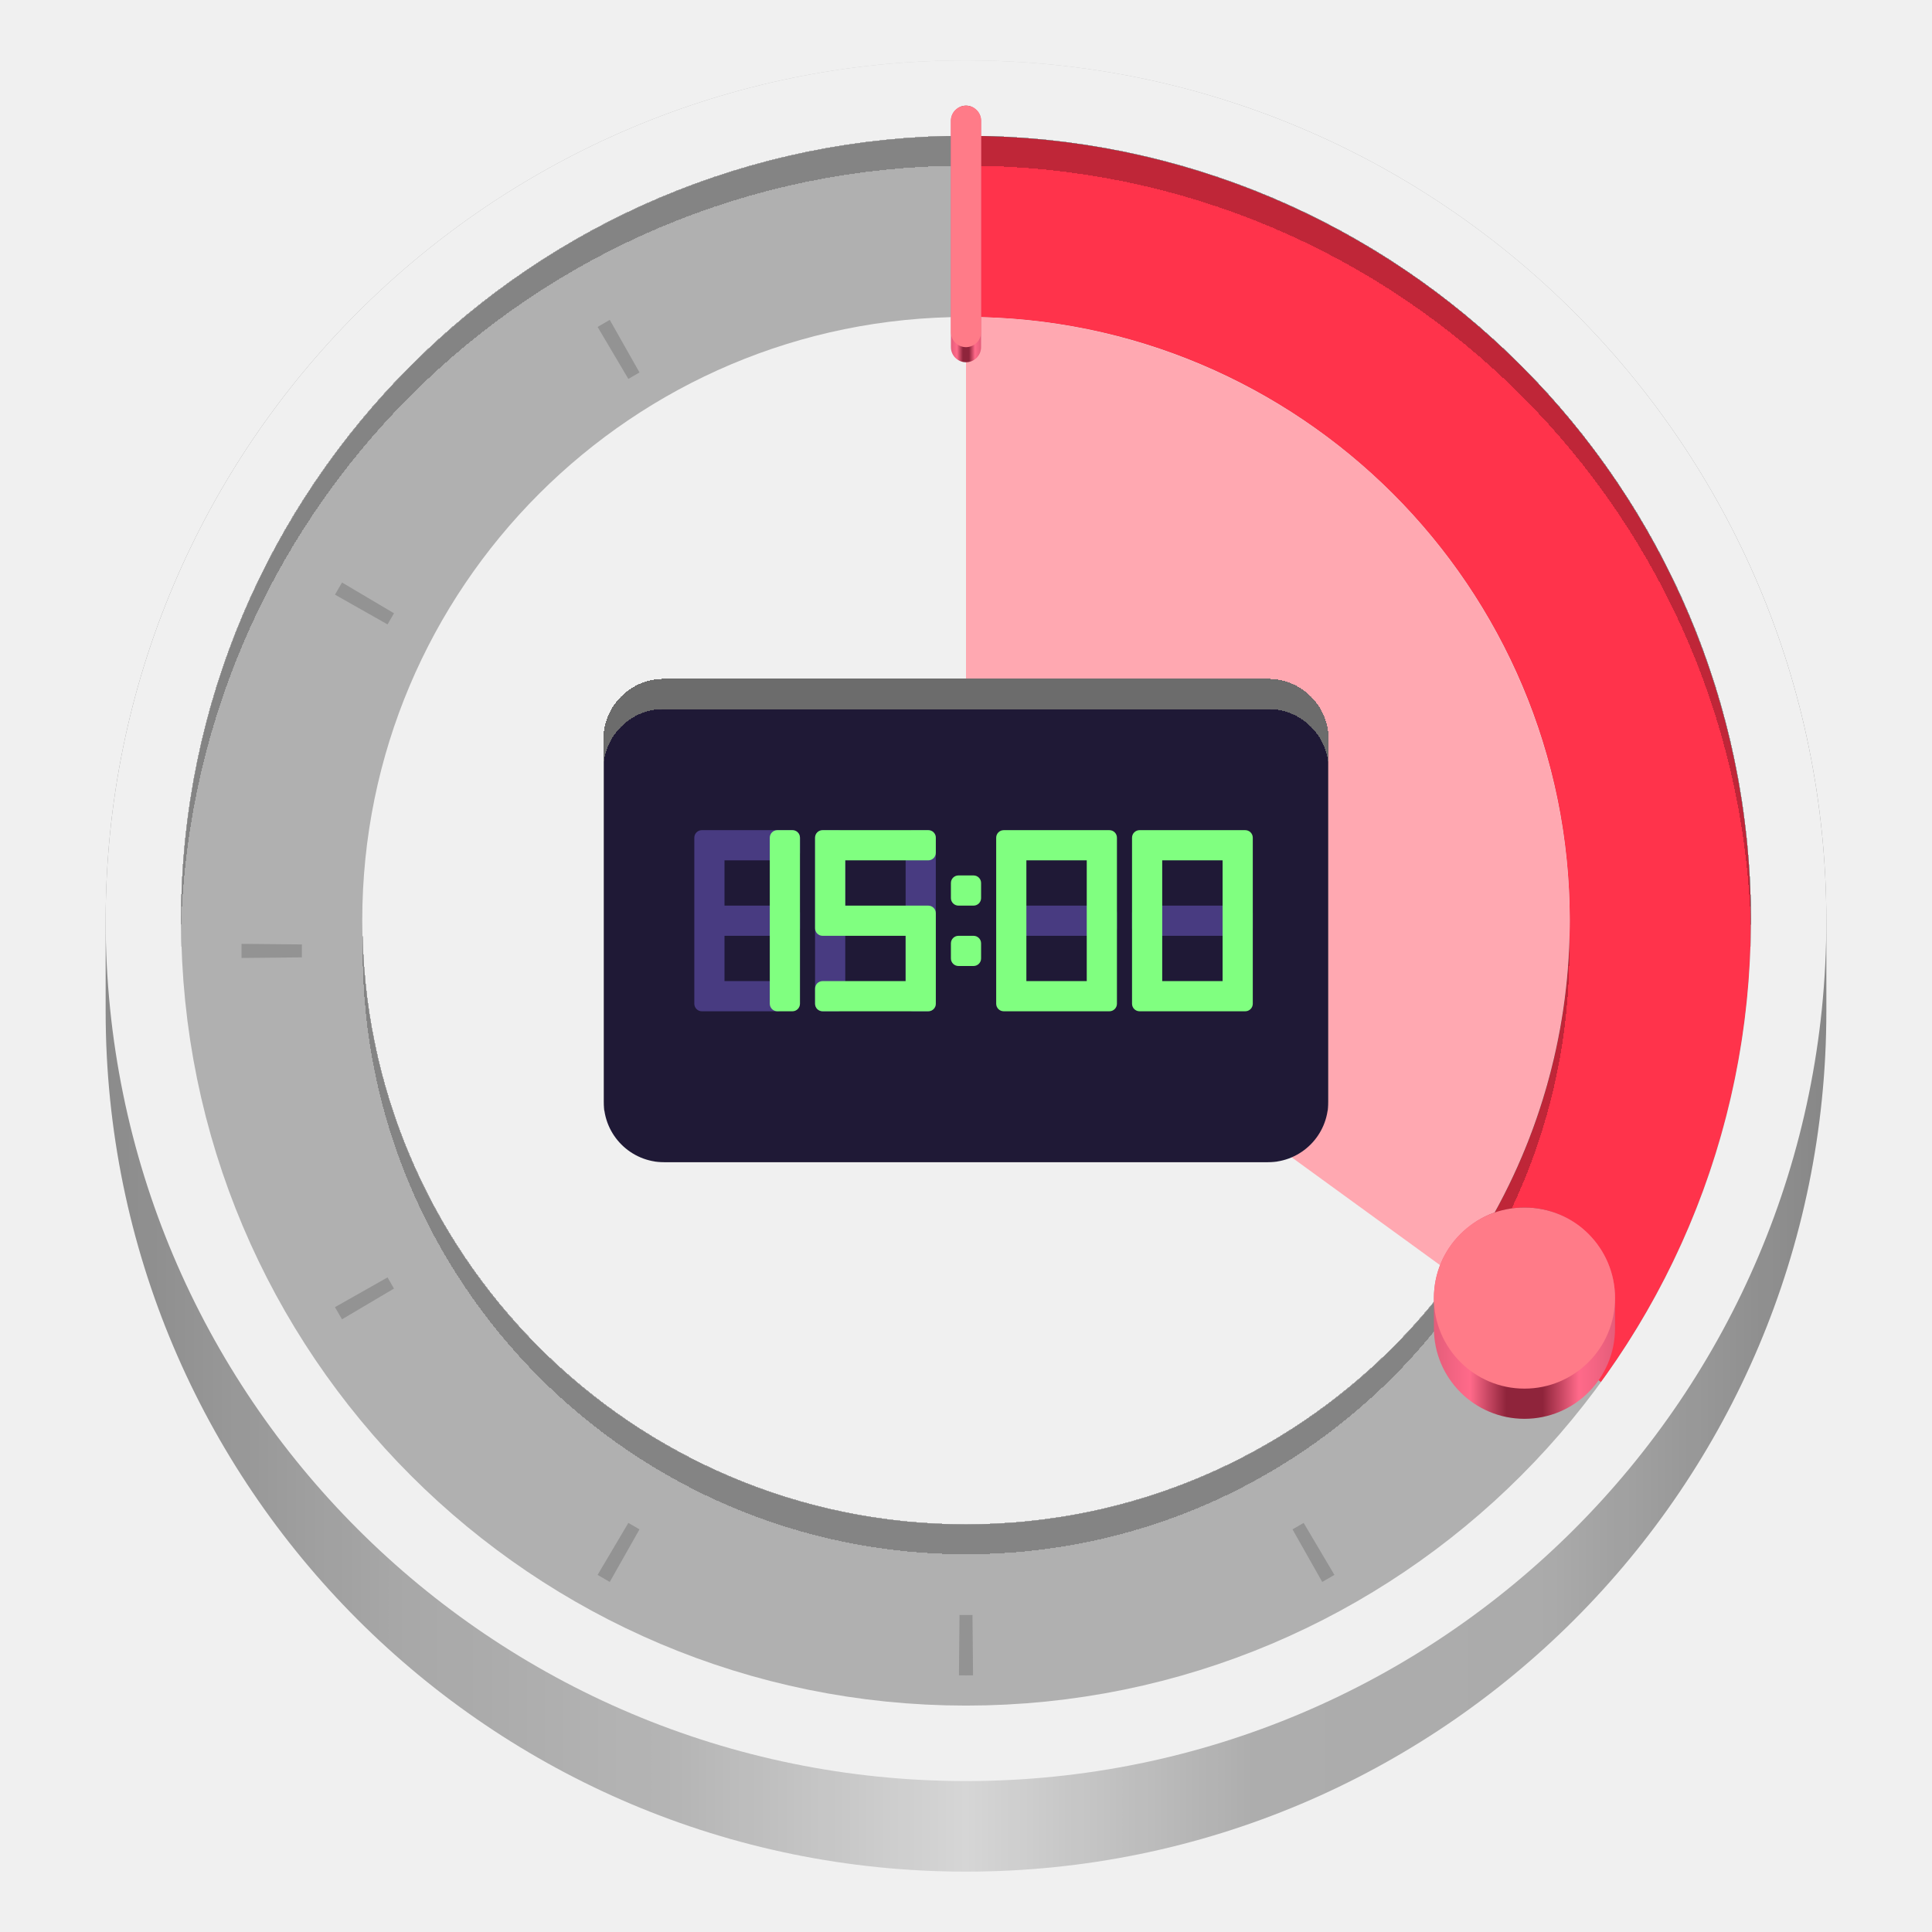
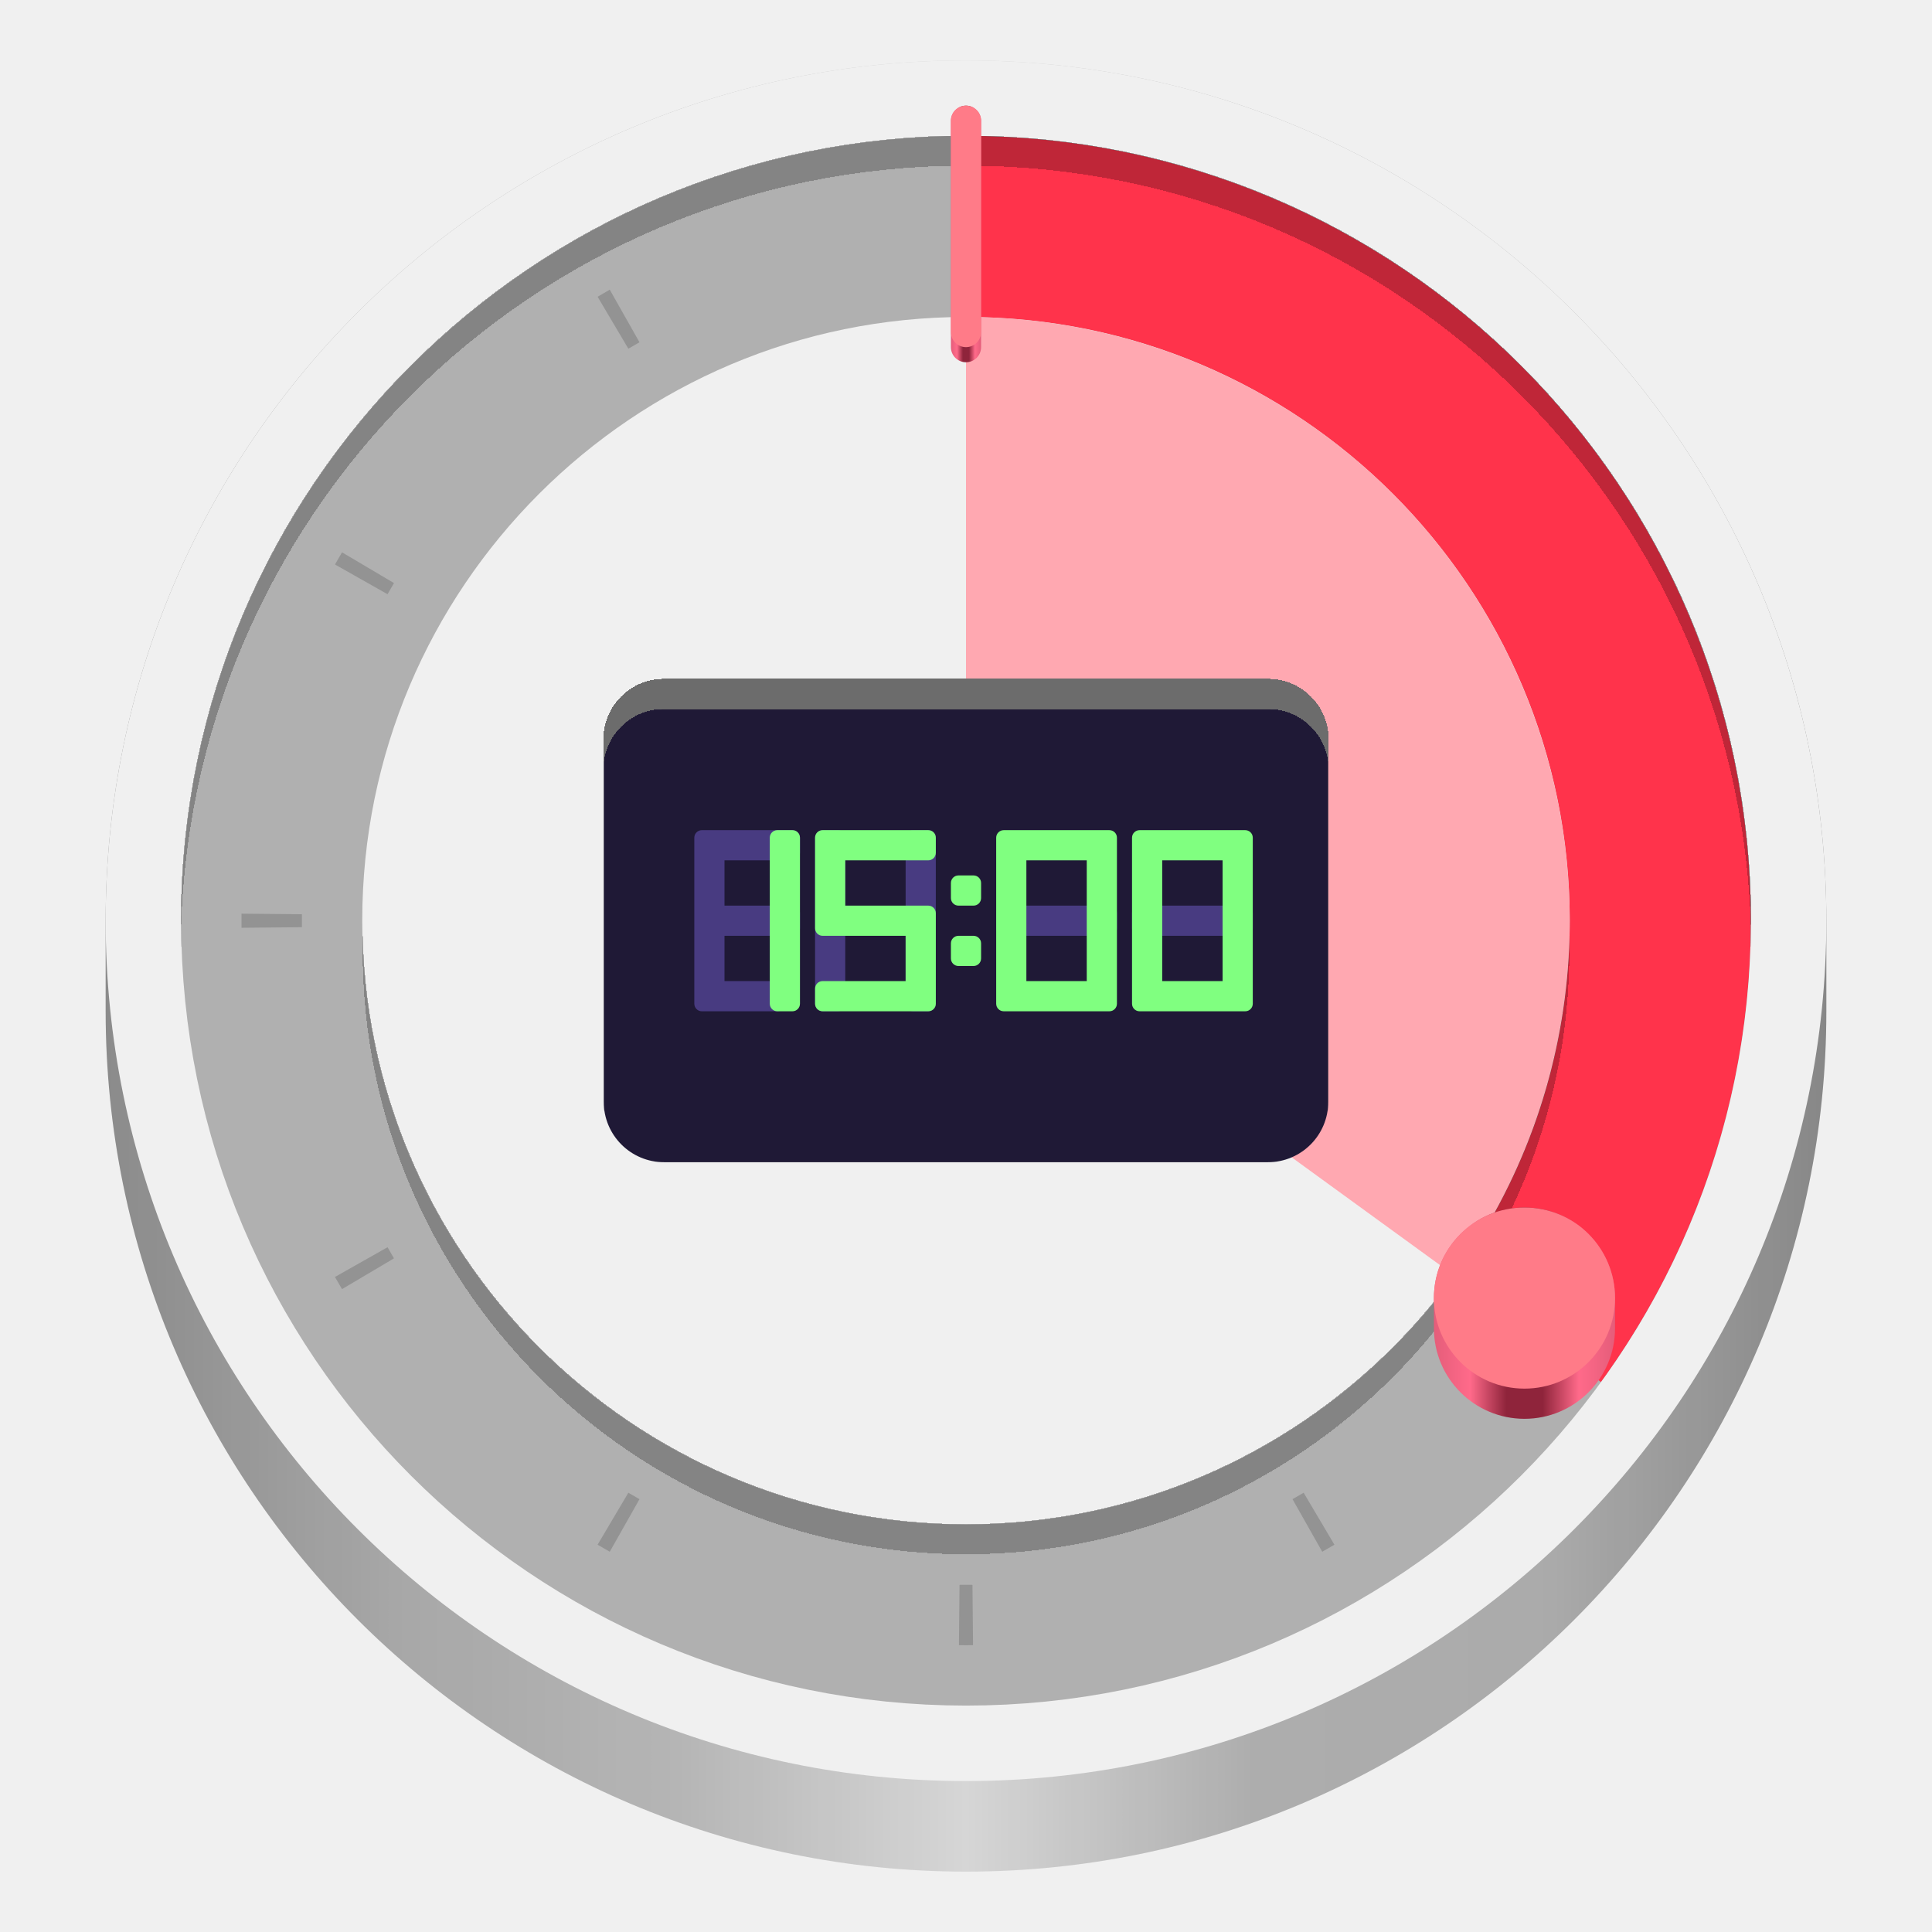
<svg xmlns="http://www.w3.org/2000/svg" width="128" height="128" fill="none" viewBox="0 0 128 128">
  <g clip-path="url(#a)">
    <rect width="114" height="120" x="7" y="4" fill="url(#b)" rx="57" />
    <rect width="114" height="120" x="7" y="4" fill="#000" fill-opacity=".1" rx="57" />
    <path stroke="#fff" stroke-linejoin="round" d="m76.165 16.887-13.977 52.16" />
    <path stroke="#fff" stroke-linejoin="round" stroke-width="3" d="M98.325 31.757 53.736 71.905" />
    <path stroke="#fff" stroke-linejoin="round" stroke-width="6" d="m36.689 39.065 35.67 32.119" />
    <rect width="12" height="13" x="58" y="57" fill="url(#c)" rx="6" />
    <rect width="12" height="12" x="58" y="57" fill="#f0f0f0" rx="6" />
    <rect width="88" height="88" x="20" y="19" stroke="#fff" stroke-dasharray="1 7" stroke-opacity=".33" stroke-width="6" rx="44" />
    <path stroke="#fff" stroke-linecap="square" stroke-linejoin="round" stroke-width="4" d="M64 103v8M64 15v8M104 63h8M16 63h8" />
    <path stroke="#fff" stroke-linecap="square" stroke-linejoin="round" stroke-opacity=".66" stroke-width="2" d="m84 97.641 4 6.928M40 21.43l4 6.929M98.641 43l6.928-4M22.43 87l6.929-4" />
    <path stroke="#f9babc" stroke-linecap="square" stroke-linejoin="round" stroke-width="2" d="m98.641 83 6.928 4M22.43 39l6.929 4M84 28.359l4-6.928M40 104.569l4-6.928" />
    <circle cx="64" cy="61" r="57" fill="#f0f0f0" />
    <g filter="url(#d)">
      <circle cx="64" cy="61" r="46" stroke="#b0b0b0" stroke-width="12" />
    </g>
-     <path fill="#202020" fill-opacity=".2" d="M64.467 110.998Q64.233 111 64 111t-.467-.002l.038-4a61 61 0 0 0 .858 0zm-22.099-9.674-1.97 3.483q-.405-.23-.805-.467l2.037-3.443q.366.217.738.427m46.04 3.016q-.401.237-.806.467l-1.97-3.483q.371-.21.738-.427zM26.102 85.37l-3.443 2.037a48 48 0 0 1-.467-.805l3.483-1.97q.21.371.427.738m79.704 1.232q-.23.405-.467.805l-3.443-2.037q.217-.366.427-.738zM16 63q0-.233.002-.467l4 .038a44 44 0 0 0 0 .858l-4 .038zm92 0-.002-.429 4-.038q.002.233.002.467 0 .233-.002.467l-4-.038zM26.102 40.63q-.216.366-.426.738l-3.483-1.97q.23-.405.467-.805zm79.705-1.232-3.483 1.97q-.21-.371-.427-.738l3.443-2.037q.237.4.467.805M42.368 24.676q-.371.21-.738.427l-2.037-3.443q.4-.237.805-.467zm46.04-3.016-2.038 3.442q-.366-.216-.738-.426l1.97-3.483q.405.23.805.467m-23.941-6.658-.038 4a44 44 0 0 0-.858 0l-.038-4a48 48 0 0 1 .934 0" />
+     <path fill="#202020" fill-opacity=".2" d="M64.467 108.998Q64.233 109 64 109t-.467-.002l.038-4a61 61 0 0 0 .858 0zm-22.099-9.674-1.97 3.483q-.405-.23-.805-.467l2.037-3.443q.366.217.738.427m46.04 3.016q-.401.237-.806.467l-1.97-3.483q.371-.21.738-.427zM26.102 83.37l-3.443 2.037a48 48 0 0 1-.467-.805l3.483-1.97q.21.371.427.738m79.704 1.232q-.23.405-.467.805l-3.443-2.037q.217-.366.427-.738zM16 61q0-.233.002-.467l4 .038a44 44 0 0 0 0 .858l-4 .038zm92 0-.002-.429 4-.038q.002.233.002.467 0 .233-.002.467l-4-.038zM26.102 38.63q-.216.366-.426.738l-3.483-1.97q.23-.405.467-.805zm79.705-1.232-3.483 1.97q-.21-.371-.427-.738l3.443-2.037q.237.4.467.805M42.368 22.676q-.371.21-.738.427l-2.037-3.443q.4-.237.805-.467zm46.04-3.016-2.038 3.442q-.366-.216-.738-.426l1.97-3.483q.405.23.805.467m-23.941-6.658-.038 4a44 44 0 0 0-.858 0l-.038-4a48 48 0 0 1 .934 0" />
    <mask id="e" width="52" height="83" x="64" y="9" maskUnits="userSpaceOnUse" style="mask-type:alpha">
      <path fill="#ffa8a8" d="M106.069 91.565a52 52 0 0 0 4.263-54.172A51.99 51.99 0 0 0 64 9v52z" />
    </mask>
    <g filter="url(#f)" mask="url(#e)">
      <circle cx="64" cy="61" r="46" stroke="#ff334b" stroke-width="12" />
    </g>
    <path fill="#ffa8b1" d="M96.36 84.511A40 40 0 0 0 64 21v40z" />
    <rect width="12" height="14" x="95" y="80" fill="url(#g)" rx="6" />
    <circle cx="101" cy="86" r="6" fill="#ff7b88" />
    <rect width="2" height="17" x="63" y="7" fill="url(#h)" rx="1" />
    <rect width="2" height="16" x="63" y="7" fill="#ff7b88" rx="1" />
    <g filter="url(#i)">
      <rect width="48" height="32" x="40" y="45" fill="#1f1936" rx="4" />
    </g>
    <path fill="#483b81" d="M52.5 55a.5.5 0 0 1 .5.5v1a.5.5 0 0 1-.5.5H48v3h4.5a.5.5 0 0 1 .5.5v1a.5.5 0 0 1-.5.5H48v3h3.5a.5.5 0 0 1 .5.5v1a.5.5 0 0 1-.5.5h-5a.5.5 0 0 1-.5-.5v-11a.5.5 0 0 1 .5-.5zM55.5 55a.5.5 0 0 1 .5.5v11a.5.5 0 0 1-.5.5h-1a.5.5 0 0 1-.5-.5v-11a.5.5 0 0 1 .5-.5zM61.5 55a.5.5 0 0 1 .5.5v11a.5.5 0 0 1-.5.5h-1a.5.5 0 0 1-.5-.5v-11a.5.5 0 0 1 .5-.5zM73.5 60a.5.5 0 0 1 .5.5v1a.5.5 0 0 1-.5.5h-7a.5.5 0 0 1-.5-.5v-1a.5.5 0 0 1 .5-.5zM82.5 60a.5.5 0 0 1 .5.5v1a.5.5 0 0 1-.5.5h-7a.5.5 0 0 1-.5-.5v-1a.5.5 0 0 1 .5-.5z" />
    <path fill="#80ff80" d="M52.5 55a.5.5 0 0 1 .5.5v11a.5.5 0 0 1-.5.5h-1a.5.5 0 0 1-.5-.5v-11a.5.5 0 0 1 .5-.5zM61.5 55a.5.5 0 0 1 .5.5v1a.5.5 0 0 1-.5.5H56v3h5.5a.5.5 0 0 1 .5.5v6a.5.5 0 0 1-.5.5h-7a.5.5 0 0 1-.5-.5v-1a.5.5 0 0 1 .5-.5H60v-3h-5.5a.5.5 0 0 1-.5-.5v-6a.5.5 0 0 1 .5-.5z" />
    <path fill="#80ff80" fill-rule="evenodd" d="M73.5 55a.5.5 0 0 1 .5.5v11a.5.5 0 0 1-.5.5h-7a.5.5 0 0 1-.5-.5v-11a.5.5 0 0 1 .5-.5zM68 65h4v-8h-4zM82.5 55a.5.5 0 0 1 .5.5v11a.5.5 0 0 1-.5.5h-7a.5.5 0 0 1-.5-.5v-11a.5.5 0 0 1 .5-.5zM77 65h4v-8h-4z" clip-rule="evenodd" />
    <path fill="#80ff80" d="M64.5 62a.5.5 0 0 1 .5.5v1a.5.5 0 0 1-.5.5h-1a.5.5 0 0 1-.5-.5v-1a.5.5 0 0 1 .5-.5zM64.5 58a.5.5 0 0 1 .5.5v1a.5.5 0 0 1-.5.5h-1a.5.5 0 0 1-.5-.5v-1a.5.5 0 0 1 .5-.5z" />
  </g>
  <defs>
    <linearGradient id="b" x1="7" x2="121" y1="124" y2="124" gradientUnits="userSpaceOnUse">
      <stop stop-color="#9a9a9a" />
      <stop offset=".167" stop-color="#b9b9b9" />
      <stop offset=".333" stop-color="#c9c9c9" />
      <stop offset=".5" stop-color="#ededed" />
      <stop offset=".667" stop-color="silver" />
      <stop offset=".833" stop-color="#bebebe" />
      <stop offset="1" stop-color="#969696" />
    </linearGradient>
    <linearGradient id="c" x1="58" x2="70" y1="70" y2="70" gradientUnits="userSpaceOnUse">
      <stop stop-color="#9a9a9a" />
      <stop offset=".167" stop-color="#b9b9b9" />
      <stop offset=".333" stop-color="#c9c9c9" />
      <stop offset=".5" stop-color="#ededed" />
      <stop offset=".667" stop-color="silver" />
      <stop offset=".833" stop-color="#bebebe" />
      <stop offset="1" stop-color="#969696" />
    </linearGradient>
    <linearGradient id="g" x1="95" x2="107" y1="94" y2="94" gradientUnits="userSpaceOnUse">
      <stop stop-color="#e55d7a" />
      <stop offset=".2" stop-color="#ff6a8a" />
      <stop offset=".4" stop-color="#8f243b" />
      <stop offset=".6" stop-color="#8f243b" />
      <stop offset=".8" stop-color="#ff6a8a" />
      <stop offset="1" stop-color="#e55d7a" />
    </linearGradient>
    <linearGradient id="h" x1="63" x2="65" y1="24" y2="24" gradientUnits="userSpaceOnUse">
      <stop stop-color="#e55d7a" />
      <stop offset=".2" stop-color="#ff6a8a" />
      <stop offset=".4" stop-color="#8f243b" />
      <stop offset=".6" stop-color="#8f243b" />
      <stop offset=".8" stop-color="#ff6a8a" />
      <stop offset="1" stop-color="#e55d7a" />
    </linearGradient>
    <filter id="d" width="104" height="104" x="12" y="9" color-interpolation-filters="sRGB" filterUnits="userSpaceOnUse">
      <feFlood flood-opacity="0" result="BackgroundImageFix" />
      <feBlend in="SourceGraphic" in2="BackgroundImageFix" result="shape" />
      <feColorMatrix in="SourceAlpha" result="hardAlpha" values="0 0 0 0 0 0 0 0 0 0 0 0 0 0 0 0 0 0 127 0" />
      <feOffset dy="2" />
      <feComposite in2="hardAlpha" k2="-1" k3="1" operator="arithmetic" />
      <feColorMatrix values="0 0 0 0 0 0 0 0 0 0 0 0 0 0 0 0 0 0 0.25 0" />
      <feBlend in2="shape" result="effect1_innerShadow_43_10" />
    </filter>
    <filter id="f" width="104" height="104" x="12" y="9" color-interpolation-filters="sRGB" filterUnits="userSpaceOnUse">
      <feFlood flood-opacity="0" result="BackgroundImageFix" />
      <feBlend in="SourceGraphic" in2="BackgroundImageFix" result="shape" />
      <feColorMatrix in="SourceAlpha" result="hardAlpha" values="0 0 0 0 0 0 0 0 0 0 0 0 0 0 0 0 0 0 127 0" />
      <feOffset dy="2" />
      <feComposite in2="hardAlpha" k2="-1" k3="1" operator="arithmetic" />
      <feColorMatrix values="0 0 0 0 0 0 0 0 0 0 0 0 0 0 0 0 0 0 0.25 0" />
      <feBlend in2="shape" result="effect1_innerShadow_43_10" />
    </filter>
    <filter id="i" width="48" height="32" x="40" y="45" color-interpolation-filters="sRGB" filterUnits="userSpaceOnUse">
      <feFlood flood-opacity="0" result="BackgroundImageFix" />
      <feBlend in="SourceGraphic" in2="BackgroundImageFix" result="shape" />
      <feColorMatrix in="SourceAlpha" result="hardAlpha" values="0 0 0 0 0 0 0 0 0 0 0 0 0 0 0 0 0 0 127 0" />
      <feOffset dy="2" />
      <feComposite in2="hardAlpha" k2="-1" k3="1" operator="arithmetic" />
      <feColorMatrix values="0 0 0 0 0.424 0 0 0 0 0.424 0 0 0 0 0.424 0 0 0 1 0" />
      <feBlend in2="shape" result="effect1_innerShadow_43_10" />
    </filter>
    <clipPath id="a">
      <path fill="#fff" d="M0 0h128v128H0z" />
    </clipPath>
  </defs>
</svg>
